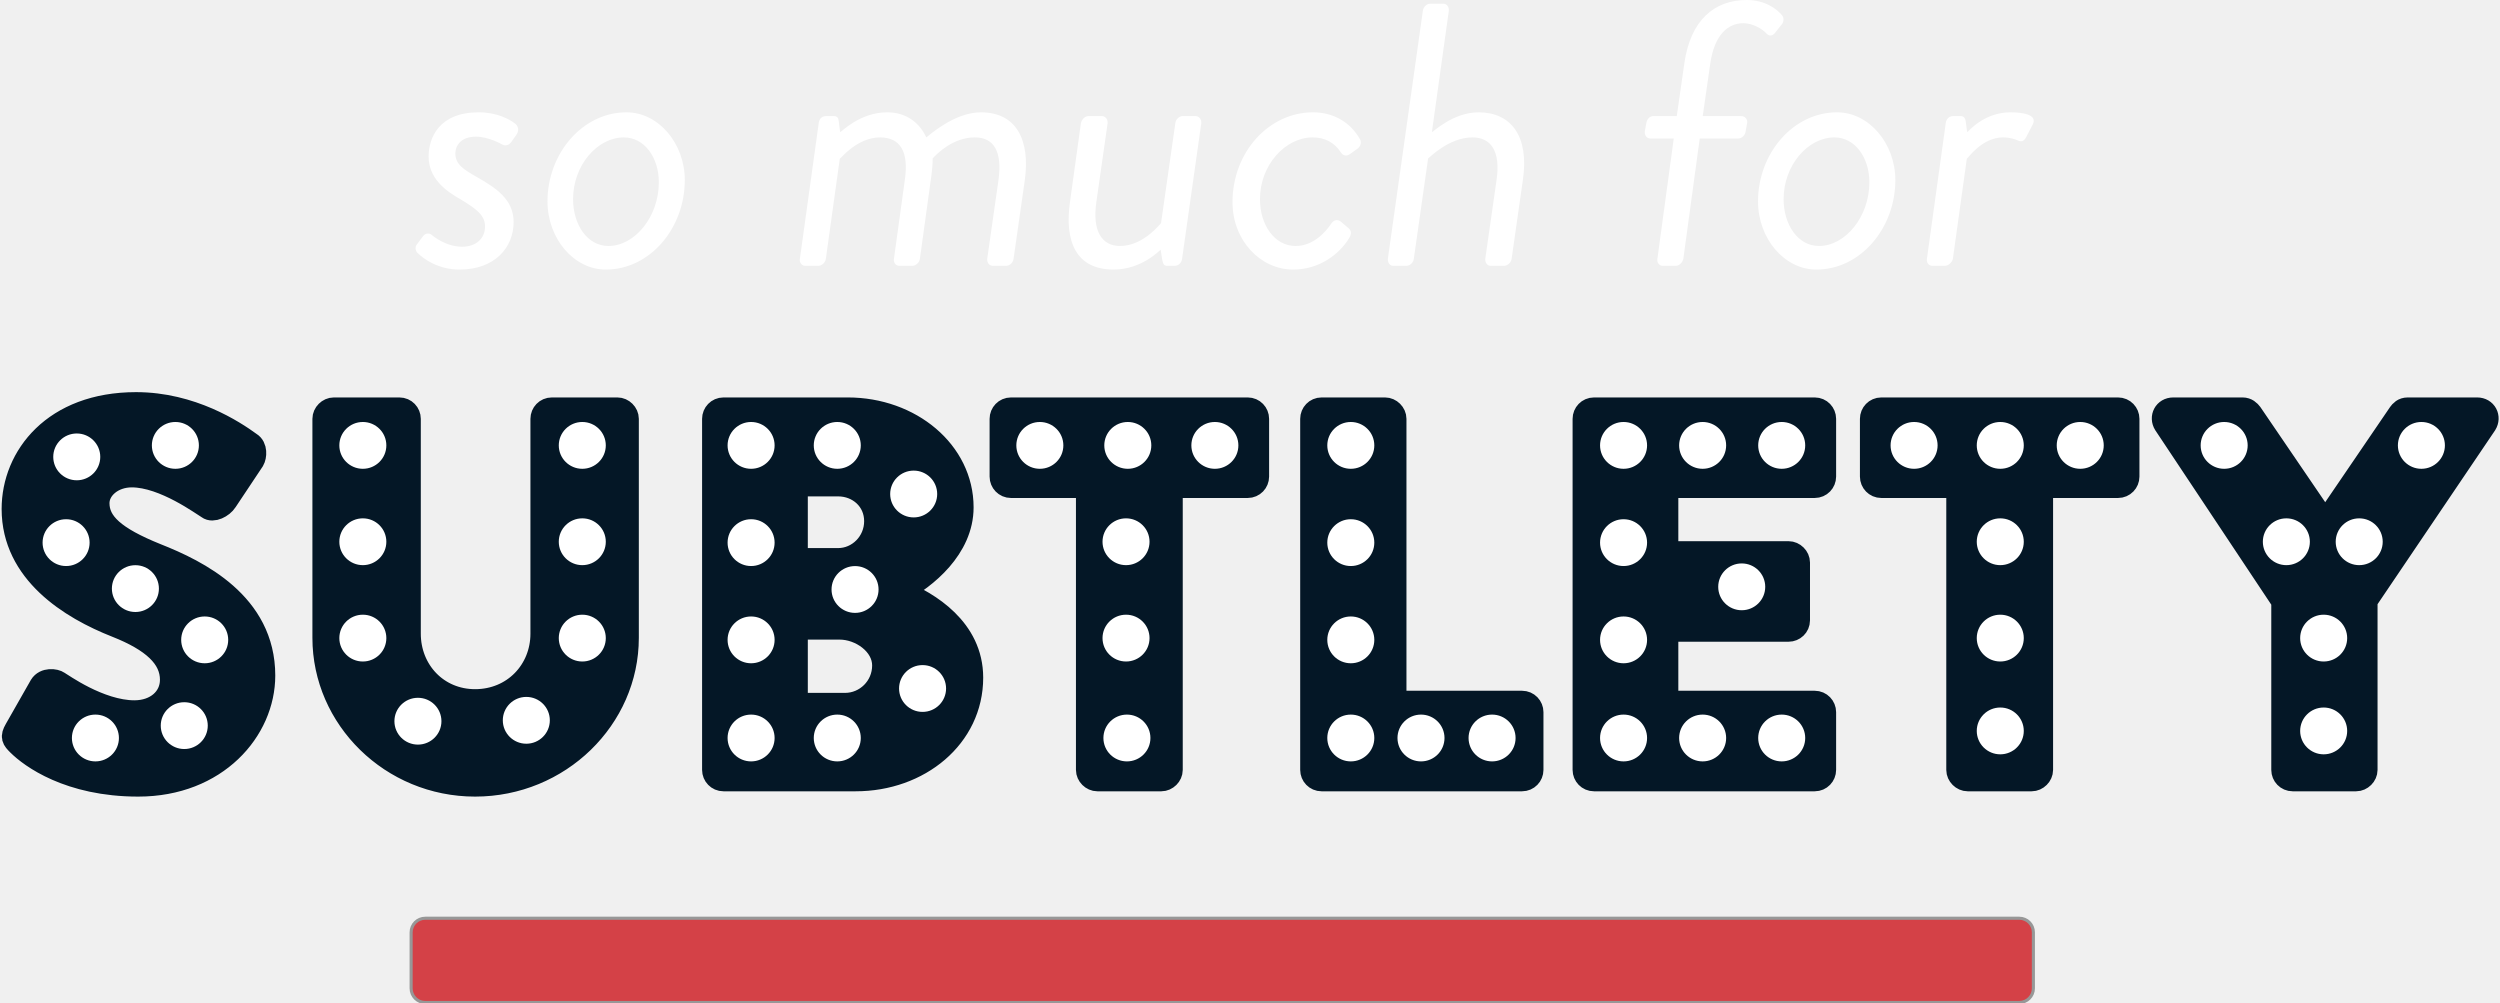
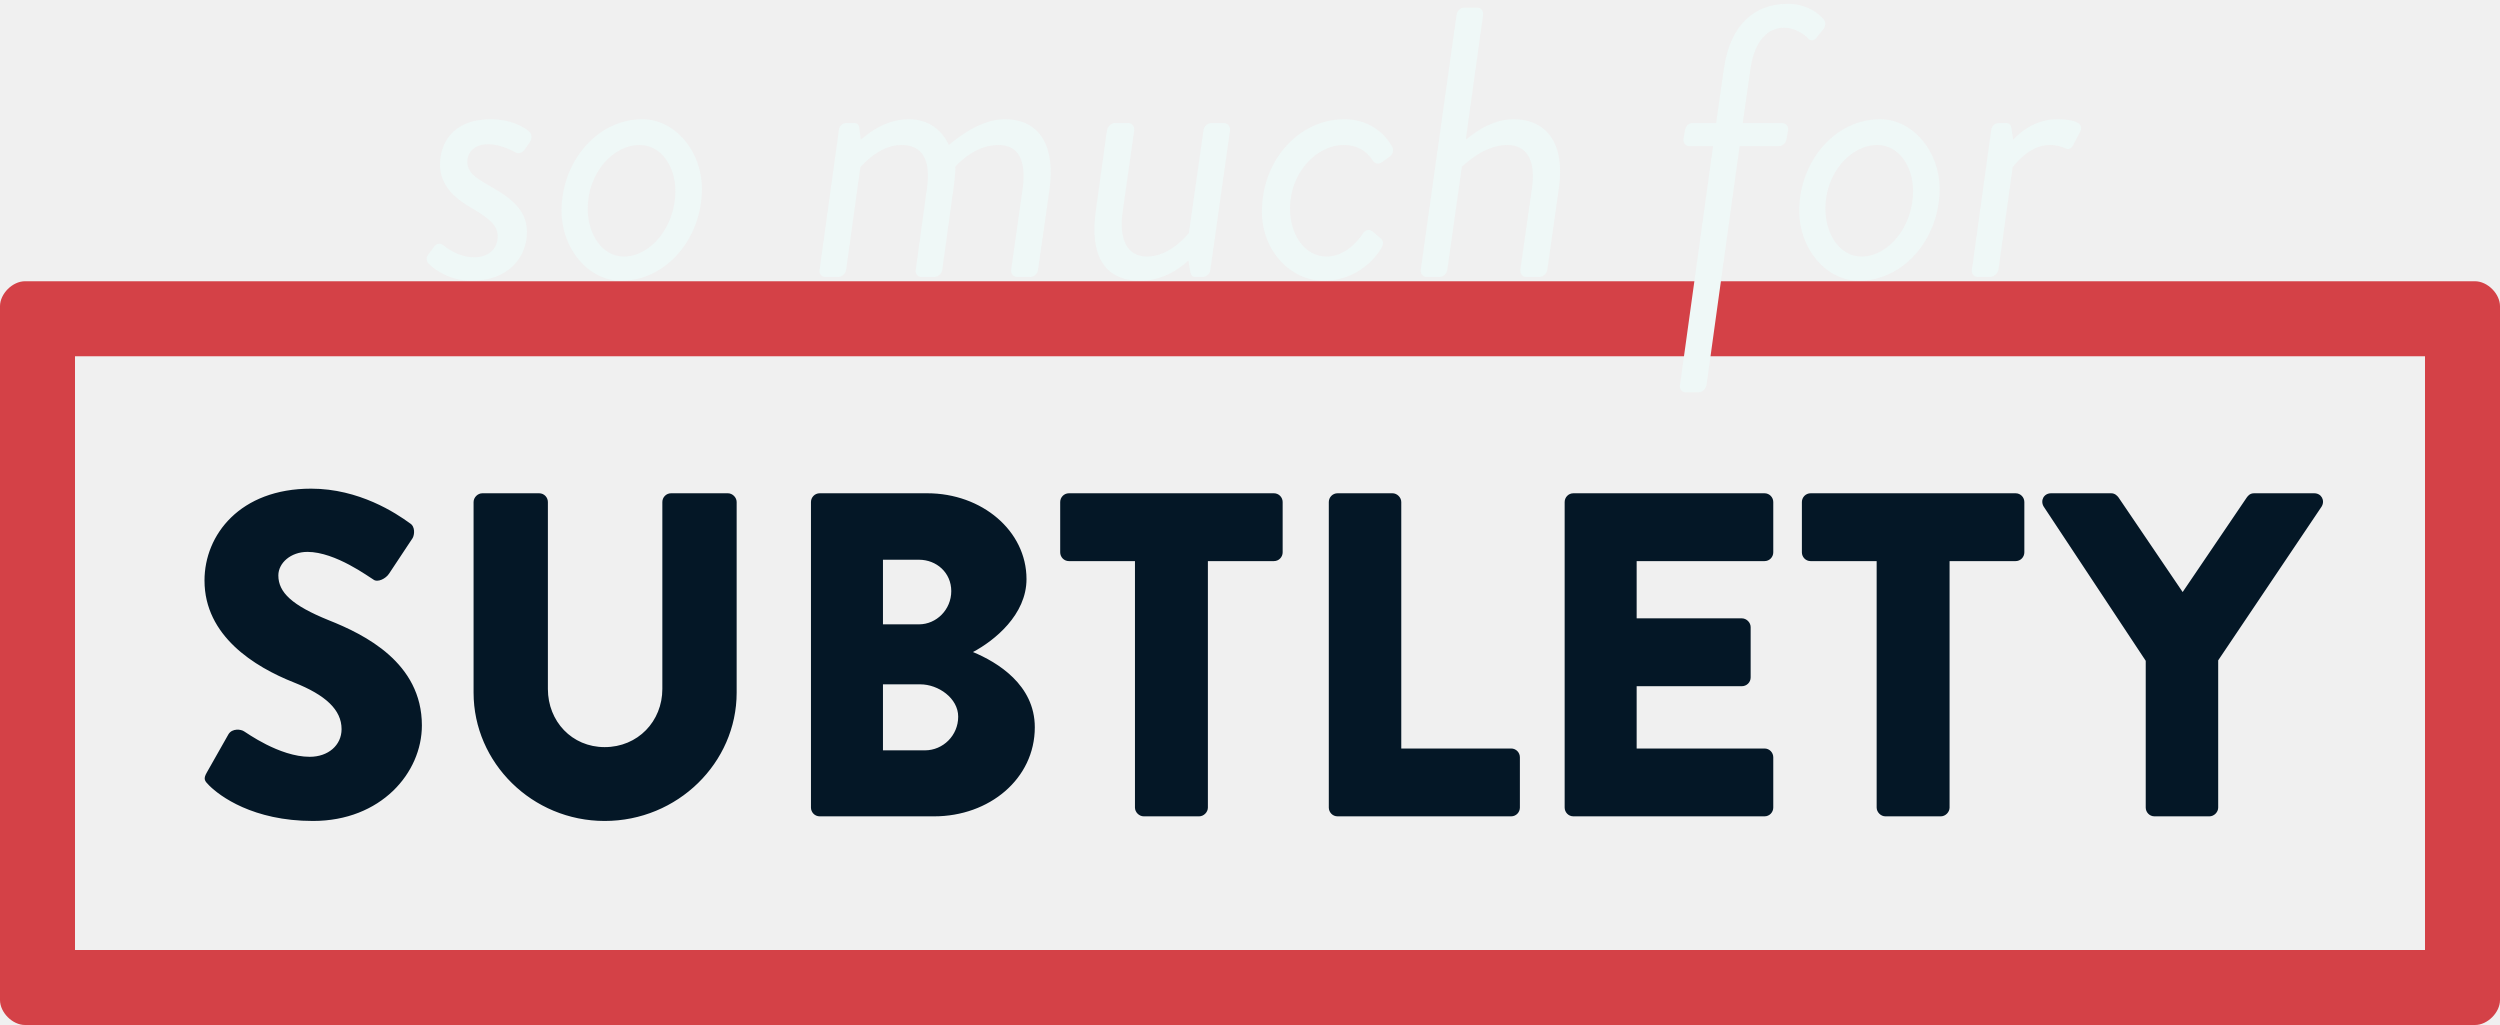
- <svg xmlns="http://www.w3.org/2000/svg" width="404px" height="162px" viewBox="0 0 404 162" version="1.1">
+ <svg xmlns="http://www.w3.org/2000/svg" width="400px" height="164px" viewBox="0 0 400 164" version="1.1">
  <defs />
  <g id="Page-1" stroke="none" stroke-width="1" fill="none" fill-rule="evenodd">
-     <g id="Desktop-Copy-2" transform="translate(-598, -88)">
-       <g id="Group-2" transform="translate(598, 88)">
-         <path d="M67.441,40.84 C68.474,41.869 70.845,43.563 74.249,43.563 C80.024,43.563 83.003,39.933 83.003,35.879 C83.003,32.188 80.085,30.313 76.863,28.497 C74.979,27.408 73.581,26.561 73.581,24.807 C73.581,23.657 74.371,22.084 76.924,22.084 C78.93,22.084 81.058,23.294 81.058,23.294 C81.544,23.597 82.152,23.597 82.638,22.931 L83.489,21.721 C83.915,21.055 83.733,20.39 83.307,20.027 C82.334,19.24 80.267,18.151 77.35,18.151 C70.967,18.151 69.264,22.266 69.264,25.291 C69.264,28.739 71.878,30.797 74.492,32.249 C77.106,33.822 78.383,34.85 78.383,36.605 C78.383,38.541 76.924,39.872 74.675,39.872 C71.939,39.872 69.812,37.997 69.812,37.997 C69.325,37.573 68.717,37.694 68.353,38.178 L67.319,39.57 C67.015,39.993 67.198,40.598 67.441,40.84 L67.441,40.84 Z M88.474,32.551 C88.474,38.541 92.729,43.563 97.897,43.563 C105.009,43.563 110.663,36.908 110.663,29.103 C110.663,23.173 106.407,18.151 101.24,18.151 C94.128,18.151 88.474,24.807 88.474,32.551 L88.474,32.551 Z M98.322,39.751 C94.918,39.751 92.608,36.303 92.608,32.188 C92.608,26.682 96.559,22.205 100.815,22.205 C104.158,22.205 106.468,25.472 106.468,29.466 C106.468,35.032 102.578,39.751 98.322,39.751 L98.322,39.751 Z M129.264,41.808 C129.143,42.413 129.568,42.958 130.116,42.958 L132.243,42.958 C132.79,42.958 133.398,42.413 133.459,41.808 L135.708,25.654 C135.83,25.654 138.505,22.205 142.213,22.205 C145.435,22.205 146.894,24.444 146.225,29.042 L144.462,41.808 C144.34,42.413 144.766,42.958 145.313,42.958 L147.441,42.958 C147.988,42.958 148.596,42.413 148.657,41.808 L150.419,29.042 C150.602,27.771 150.723,26.622 150.723,25.593 C151.453,24.807 154.006,22.205 157.532,22.205 C160.632,22.205 161.97,24.504 161.362,29.042 L159.538,41.808 C159.477,42.413 159.842,42.958 160.45,42.958 L162.578,42.958 C163.185,42.958 163.733,42.413 163.793,41.808 L165.617,29.042 C166.468,22.75 164.34,18.151 158.505,18.151 C154.188,18.151 150.055,21.963 149.69,22.205 C148.657,19.966 146.59,18.151 143.368,18.151 C138.93,18.151 135.951,21.358 135.769,21.358 L135.526,19.482 C135.465,18.998 135.222,18.756 134.736,18.756 L133.52,18.756 C132.729,18.756 132.365,19.301 132.304,19.906 L129.264,41.808 Z M179.964,43.563 C184.462,43.563 187.38,40.477 187.562,40.356 L187.805,41.929 C187.927,42.534 188.049,42.958 188.596,42.958 L189.812,42.958 C190.48,42.958 190.967,42.413 191.027,41.808 L194.128,19.906 C194.188,19.301 193.763,18.756 193.216,18.756 L191.149,18.756 C190.541,18.756 189.994,19.301 189.933,19.906 L187.623,36.061 C187.562,36.061 184.827,39.751 180.997,39.751 C178.018,39.751 176.498,37.271 177.167,32.672 L178.991,19.906 C179.052,19.301 178.626,18.756 178.079,18.756 L175.891,18.756 C175.343,18.756 174.796,19.301 174.675,19.906 L172.912,32.612 C172,39.025 173.884,43.563 179.964,43.563 L179.964,43.563 Z M199.173,32.672 C199.173,38.904 203.733,43.563 208.96,43.563 C213.216,43.563 216.438,41.082 218.018,38.481 C218.383,37.876 218.444,37.331 217.957,36.908 L216.681,35.818 C216.134,35.395 215.526,35.516 215.1,36.182 C214.371,37.271 212.365,39.751 209.386,39.751 C205.921,39.751 203.611,36.303 203.611,32.188 C203.611,26.622 207.745,22.205 212.122,22.205 C214.188,22.205 215.708,23.113 216.681,24.625 C216.985,25.109 217.532,25.351 218.201,24.867 L219.295,24.081 C219.842,23.718 220.085,23.052 219.781,22.508 C218.201,19.724 215.465,18.151 212.182,18.151 C205.07,18.151 199.173,24.565 199.173,32.672 L199.173,32.672 Z M224.28,41.808 C224.219,42.413 224.584,42.958 225.131,42.958 L227.258,42.958 C227.866,42.958 228.413,42.413 228.474,41.808 L230.784,25.593 C230.906,25.593 234.067,22.205 237.957,22.205 C240.936,22.205 242.517,24.444 241.848,29.042 L240.024,41.808 C239.964,42.413 240.328,42.958 240.875,42.958 L243.064,42.958 C243.611,42.958 244.219,42.413 244.28,41.808 L246.103,29.042 C247.137,21.963 244.158,18.151 238.93,18.151 C234.796,18.151 231.574,21.358 231.392,21.358 L234.128,1.755 C234.188,1.15 233.824,0.605 233.277,0.605 L231.088,0.605 C230.541,0.605 229.994,1.15 229.933,1.755 L224.28,41.808 Z M267.836,41.808 C267.714,42.413 268.14,42.958 268.687,42.958 L270.815,42.958 C271.362,42.958 271.909,42.413 272.03,41.808 L274.675,22.387 L280.875,22.387 C281.483,22.387 282.03,21.842 282.091,21.237 L282.334,19.906 C282.456,19.24 281.97,18.756 281.362,18.756 L275.161,18.756 L276.377,10.286 C277.046,5.627 279.234,3.751 281.726,3.751 C283.307,3.751 284.827,4.719 285.435,5.385 C285.86,5.869 286.407,5.869 286.833,5.324 L287.988,3.872 C288.292,3.449 288.292,2.844 287.988,2.481 C287.137,1.452 285.252,0 282.274,0 C277.046,0 273.155,3.267 272.182,10.286 L270.967,18.756 L267.198,18.756 C266.59,18.756 266.164,19.24 266.043,19.906 L265.799,21.237 C265.739,21.842 266.103,22.387 266.711,22.387 L270.48,22.387 L267.836,41.808 Z M284.097,32.551 C284.097,38.541 288.353,43.563 293.52,43.563 C300.632,43.563 306.286,36.908 306.286,29.103 C306.286,23.173 302.03,18.151 296.863,18.151 C289.751,18.151 284.097,24.807 284.097,32.551 L284.097,32.551 Z M293.945,39.751 C290.541,39.751 288.231,36.303 288.231,32.188 C288.231,26.682 292.182,22.205 296.438,22.205 C299.781,22.205 302.091,25.472 302.091,29.466 C302.091,35.032 298.201,39.751 293.945,39.751 L293.945,39.751 Z M311.392,41.808 C311.271,42.413 311.696,42.958 312.243,42.958 L314.249,42.958 C314.857,42.958 315.465,42.413 315.587,41.808 L317.836,25.654 C317.957,25.654 320.267,22.205 323.672,22.205 C324.888,22.205 325.617,22.508 326.043,22.689 C326.59,22.931 327.015,22.931 327.441,22.145 L328.474,20.148 C329.386,18.454 326.65,18.151 324.888,18.151 C320.511,18.151 318.018,21.358 317.897,21.358 L317.653,19.603 C317.593,19.059 317.289,18.756 316.863,18.756 L315.647,18.756 C314.918,18.756 314.492,19.301 314.432,19.906 L311.392,41.808 Z" id="so-much-for" fill="#FFFFFF" />
-         <g id="Group" transform="translate(2, 65.19328)">
-           <path d="M0.948,55.114 C2.929,57.086 9.131,61.714 20.33,61.714 C32.994,61.714 40.66,52.8 40.66,43.971 C40.66,32.314 29.978,27.086 23.259,24.429 C16.454,21.686 13.869,19.286 13.869,16.114 C13.869,13.8 16.195,11.743 19.296,11.743 C24.551,11.743 30.84,16.457 31.615,16.886 C32.391,17.486 33.941,16.714 34.544,15.771 L38.938,9.171 C39.282,8.571 39.454,7.029 38.421,6.429 C35.836,4.543 28.945,0 19.986,0 C6.719,0 0.086,8.571 0.086,17.057 C0.086,27.343 9.39,33.086 16.798,36 C22.656,38.314 25.671,41.057 25.671,44.657 C25.671,47.657 23.173,49.8 19.727,49.8 C14.042,49.8 7.839,45.257 7.495,45.086 C6.892,44.657 5.255,44.486 4.566,45.6 L0.517,52.714 C-0.172,53.914 0.086,54.257 0.948,55.114 L0.948,55.114 Z M50.309,37.886 C50.309,50.914 61.249,61.714 74.774,61.714 C88.385,61.714 99.411,50.914 99.411,37.886 L99.411,2.486 C99.411,1.629 98.636,0.857 97.775,0.857 L87.179,0.857 C86.231,0.857 85.542,1.629 85.542,2.486 L85.542,37.2 C85.542,43.2 80.976,48 74.774,48 C68.658,48 64.178,43.2 64.178,37.2 L64.178,2.486 C64.178,1.629 63.489,0.857 62.541,0.857 L51.945,0.857 C51.084,0.857 50.309,1.629 50.309,2.486 L50.309,37.886 Z M113.281,59.229 C113.281,60.086 113.97,60.857 114.917,60.857 L136.281,60.857 C146.533,60.857 155.061,53.914 155.061,44.314 C155.061,36.429 148.083,32.229 143.518,30.343 C147.566,28.2 153.51,23.4 153.51,16.8 C153.51,7.8 145.154,0.857 134.989,0.857 L114.917,0.857 C113.97,0.857 113.281,1.629 113.281,2.486 L113.281,59.229 Z M126.719,25.2 L126.719,13.2 L133.439,13.2 C136.712,13.2 139.469,15.6 139.469,19.029 C139.469,22.457 136.712,25.2 133.439,25.2 L126.719,25.2 Z M126.719,48.6 L126.719,36.343 L133.697,36.343 C137.057,36.343 140.761,38.914 140.761,42.343 C140.761,45.857 137.918,48.6 134.559,48.6 L126.719,48.6 Z M173.697,59.229 C173.697,60.086 174.472,60.857 175.334,60.857 L185.671,60.857 C186.533,60.857 187.308,60.086 187.308,59.229 L187.308,13.457 L199.627,13.457 C200.574,13.457 201.263,12.686 201.263,11.829 L201.263,2.486 C201.263,1.629 200.574,0.857 199.627,0.857 L161.378,0.857 C160.431,0.857 159.742,1.629 159.742,2.486 L159.742,11.829 C159.742,12.686 160.431,13.457 161.378,13.457 L173.697,13.457 L173.697,59.229 Z M209.935,59.229 C209.935,60.086 210.625,60.857 211.572,60.857 L243.963,60.857 C244.91,60.857 245.599,60.086 245.599,59.229 L245.599,49.886 C245.599,49.029 244.91,48.257 243.963,48.257 L223.46,48.257 L223.46,2.486 C223.46,1.629 222.685,0.857 221.823,0.857 L211.572,0.857 C210.625,0.857 209.935,1.629 209.935,2.486 L209.935,59.229 Z M253.955,59.229 C253.955,60.086 254.645,60.857 255.592,60.857 L291.256,60.857 C292.204,60.857 292.893,60.086 292.893,59.229 L292.893,49.886 C292.893,49.029 292.204,48.257 291.256,48.257 L267.394,48.257 L267.394,36.686 L287.035,36.686 C287.897,36.686 288.672,36 288.672,35.057 L288.672,25.714 C288.672,24.857 287.897,24.086 287.035,24.086 L267.394,24.086 L267.394,13.457 L291.256,13.457 C292.204,13.457 292.893,12.686 292.893,11.829 L292.893,2.486 C292.893,1.629 292.204,0.857 291.256,0.857 L255.592,0.857 C254.645,0.857 253.955,1.629 253.955,2.486 L253.955,59.229 Z M314.343,59.229 C314.343,60.086 315.118,60.857 315.98,60.857 L326.317,60.857 C327.179,60.857 327.954,60.086 327.954,59.229 L327.954,13.457 L340.273,13.457 C341.22,13.457 341.91,12.686 341.91,11.829 L341.91,2.486 C341.91,1.629 341.22,0.857 340.273,0.857 L302.024,0.857 C301.077,0.857 300.388,1.629 300.388,2.486 L300.388,11.829 C300.388,12.686 301.077,13.457 302.024,13.457 L314.343,13.457 L314.343,59.229 Z M366.863,59.229 C366.863,60.086 367.552,60.857 368.5,60.857 L378.751,60.857 C379.612,60.857 380.388,60.086 380.388,59.229 L380.388,31.886 L399.684,3.343 C400.373,2.229 399.684,0.857 398.306,0.857 L387.107,0.857 C386.332,0.857 385.987,1.286 385.729,1.629 L373.754,19.2 L361.78,1.629 C361.522,1.286 361.091,0.857 360.402,0.857 L349.203,0.857 C347.825,0.857 347.136,2.229 347.825,3.343 L366.863,31.971 L366.863,59.229 Z" id="SUBTLETY" stroke="#041726" stroke-width="3.647" fill="#041726" />
-           <ellipse id="Oval-1" fill="#FFFFFF" cx="119.377" cy="6.782" rx="3.799" ry="3.782" />
-           <ellipse id="Oval-1" fill="#FFFFFF" cx="216.29" cy="6.782" rx="3.799" ry="3.782" />
-           <ellipse id="Oval-1" fill="#FFFFFF" cx="216.29" cy="54.067" rx="3.799" ry="3.782" />
-           <ellipse id="Oval-1" fill="#FFFFFF" cx="227.633" cy="54.067" rx="3.799" ry="3.782" />
-           <ellipse id="Oval-1" fill="#FFFFFF" cx="239.119" cy="54.067" rx="3.799" ry="3.782" />
-           <ellipse id="Oval-1" fill="#FFFFFF" cx="216.29" cy="38.21" rx="3.799" ry="3.782" />
-           <ellipse id="Oval-1" fill="#FFFFFF" cx="216.29" cy="22.496" rx="3.799" ry="3.782" />
-           <ellipse id="Oval-1" fill="#FFFFFF" cx="260.368" cy="6.782" rx="3.799" ry="3.782" />
-           <ellipse id="Oval-1" fill="#FFFFFF" cx="260.368" cy="54.067" rx="3.799" ry="3.782" />
-           <ellipse id="Oval-1" fill="#FFFFFF" cx="273.146" cy="54.067" rx="3.799" ry="3.782" />
-           <ellipse id="Oval-1" fill="#FFFFFF" cx="285.924" cy="54.067" rx="3.799" ry="3.782" />
-           <ellipse id="Oval-1" fill="#FFFFFF" cx="273.146" cy="6.782" rx="3.799" ry="3.782" />
-           <ellipse id="Oval-1" fill="#FFFFFF" cx="279.463" cy="29.639" rx="3.799" ry="3.782" />
-           <ellipse id="Oval-1" fill="#FFFFFF" cx="285.924" cy="6.782" rx="3.799" ry="3.782" />
-           <ellipse id="Oval-1" fill="#FFFFFF" cx="260.368" cy="38.21" rx="3.799" ry="3.782" />
-           <ellipse id="Oval-1" fill="#FFFFFF" cx="260.368" cy="22.496" rx="3.799" ry="3.782" />
-           <ellipse id="Oval-1" fill="#FFFFFF" cx="180.253" cy="6.782" rx="3.799" ry="3.782" />
-           <ellipse id="Oval-1" fill="#FFFFFF" cx="194.323" cy="6.782" rx="3.799" ry="3.782" />
-           <ellipse id="Oval-1" fill="#FFFFFF" cx="166.039" cy="6.782" rx="3.799" ry="3.782" />
-           <ellipse id="Oval-1" fill="#FFFFFF" cx="180.11" cy="54.067" rx="3.799" ry="3.782" />
-           <ellipse id="Oval-1" fill="#FFFFFF" cx="179.966" cy="37.924" rx="3.799" ry="3.782" />
-           <ellipse id="Oval-1" fill="#FFFFFF" cx="179.966" cy="22.353" rx="3.799" ry="3.782" />
-           <ellipse id="Oval-1" fill="#FFFFFF" cx="321.244" cy="6.782" rx="3.799" ry="3.782" />
-           <ellipse id="Oval-1" fill="#FFFFFF" cx="334.166" cy="6.782" rx="3.799" ry="3.782" />
-           <ellipse id="Oval-1" fill="#FFFFFF" cx="307.317" cy="6.782" rx="3.799" ry="3.782" />
-           <ellipse id="Oval-1" fill="#FFFFFF" cx="321.244" cy="52.924" rx="3.799" ry="3.782" />
-           <ellipse id="Oval-1" fill="#FFFFFF" cx="321.244" cy="37.924" rx="3.799" ry="3.782" />
-           <ellipse id="Oval-1" fill="#FFFFFF" cx="321.244" cy="22.353" rx="3.799" ry="3.782" />
-           <ellipse id="Oval-1" fill="#FFFFFF" cx="389.298" cy="6.782" rx="3.799" ry="3.782" />
-           <ellipse id="Oval-1" fill="#FFFFFF" cx="373.505" cy="52.924" rx="3.799" ry="3.782" />
-           <ellipse id="Oval-1" fill="#FFFFFF" cx="373.505" cy="37.924" rx="3.799" ry="3.782" />
-           <ellipse id="Oval-1" fill="#FFFFFF" cx="379.248" cy="22.353" rx="3.799" ry="3.782" />
-           <ellipse id="Oval-1" fill="#FFFFFF" cx="357.425" cy="6.782" rx="3.799" ry="3.782" />
-           <ellipse id="Oval-1" fill="#FFFFFF" cx="367.475" cy="22.353" rx="3.799" ry="3.782" />
-           <ellipse id="Oval-1" fill="#FFFFFF" cx="92.098" cy="6.782" rx="3.799" ry="3.782" />
-           <ellipse id="Oval-1" fill="#FFFFFF" cx="83.053" cy="51.21" rx="3.799" ry="3.782" />
-           <ellipse id="Oval-1" fill="#FFFFFF" cx="92.098" cy="37.924" rx="3.799" ry="3.782" />
-           <ellipse id="Oval-1" fill="#FFFFFF" cx="92.098" cy="22.353" rx="3.799" ry="3.782" />
-           <ellipse id="Oval-1" fill="#FFFFFF" cx="56.635" cy="6.782" rx="3.799" ry="3.782" />
-           <ellipse id="Oval-1" fill="#FFFFFF" cx="65.537" cy="51.353" rx="3.799" ry="3.782" />
-           <ellipse id="Oval-1" fill="#FFFFFF" cx="56.635" cy="37.924" rx="3.799" ry="3.782" />
-           <ellipse id="Oval-1" fill="#FFFFFF" cx="56.635" cy="22.353" rx="3.799" ry="3.782" />
-           <ellipse id="Oval-1" fill="#FFFFFF" cx="26.341" cy="6.782" rx="3.799" ry="3.782" />
-           <ellipse id="Oval-1" fill="#FFFFFF" cx="13.419" cy="54.067" rx="3.799" ry="3.782" />
-           <ellipse id="Oval-1" fill="#FFFFFF" cx="27.776" cy="52.067" rx="3.799" ry="3.782" />
-           <ellipse id="Oval-1" fill="#FFFFFF" cx="31.079" cy="38.21" rx="3.799" ry="3.782" />
-           <ellipse id="Oval-1" fill="#FFFFFF" cx="19.88" cy="29.924" rx="3.799" ry="3.782" />
-           <ellipse id="Oval-1" fill="#FFFFFF" cx="8.681" cy="22.496" rx="3.799" ry="3.782" />
-           <ellipse id="Oval-1" fill="#FFFFFF" cx="10.404" cy="8.639" rx="3.799" ry="3.782" />
-           <ellipse id="Oval-1" fill="#FFFFFF" cx="119.377" cy="54.067" rx="3.799" ry="3.782" />
-           <ellipse id="Oval-1" fill="#FFFFFF" cx="133.304" cy="6.782" rx="3.799" ry="3.782" />
-           <ellipse id="Oval-1" fill="#FFFFFF" cx="133.304" cy="54.067" rx="3.799" ry="3.782" />
-           <ellipse id="Oval-1" fill="#FFFFFF" cx="147.087" cy="46.067" rx="3.799" ry="3.782" />
-           <ellipse id="Oval-1" fill="#FFFFFF" cx="119.377" cy="38.21" rx="3.799" ry="3.782" />
-           <ellipse id="Oval-1" fill="#FFFFFF" cx="119.377" cy="22.496" rx="3.799" ry="3.782" />
-           <ellipse id="Oval-1" fill="#FFFFFF" cx="136.176" cy="30.067" rx="3.799" ry="3.782" />
-           <ellipse id="Oval-1" fill="#FFFFFF" cx="145.652" cy="14.639" rx="3.799" ry="3.782" />
-         </g>
-         <rect id="Rectangle-1" stroke="#979797" stroke-width="0.5" fill="#D44147" x="66.438" y="148.387" width="262.158" height="13.613" rx="2.28" />
+     <g id="Artboard-1-Copy-13" transform="translate(-200, -1017)">
+       <g id="Group" transform="translate(200, 1017)">
+         <path d="M4,45 L396,45 C398.002,45 400,47 400,49 L400,160 C400,162.001 398.002,164 396,164 L4,164 C1.998,164 0,162 0,160 L0,49 C0,46.999 1.998,45 4,45 Z M12,57 L388,57 L388,152 L12,152 L12,57 Z" id="Combined-Shape" fill="#D44147" />
+         <path d="M68.554,42.154 C69.6,43.2 72,44.923 75.446,44.923 C81.292,44.923 84.308,41.231 84.308,37.108 C84.308,33.354 81.354,31.446 78.092,29.6 C76.185,28.492 74.769,27.631 74.769,25.846 C74.769,24.677 75.569,23.077 78.154,23.077 C80.185,23.077 82.338,24.308 82.338,24.308 C82.831,24.615 83.446,24.615 83.938,23.938 L84.8,22.708 C85.231,22.031 85.046,21.354 84.615,20.985 C83.631,20.185 81.538,19.077 78.585,19.077 C72.123,19.077 70.4,23.262 70.4,26.338 C70.4,29.846 73.046,31.938 75.692,33.415 C78.338,35.015 79.631,36.062 79.631,37.846 C79.631,39.815 78.154,41.169 75.877,41.169 C73.108,41.169 70.954,39.262 70.954,39.262 C70.462,38.831 69.846,38.954 69.477,39.446 L68.431,40.862 C68.123,41.292 68.308,41.908 68.554,42.154 L68.554,42.154 Z M89.846,33.723 C89.846,39.815 94.154,44.923 99.385,44.923 C106.585,44.923 112.308,38.154 112.308,30.215 C112.308,24.185 108,19.077 102.769,19.077 C95.569,19.077 89.846,25.846 89.846,33.723 L89.846,33.723 Z M99.815,41.046 C96.369,41.046 94.031,37.538 94.031,33.354 C94.031,27.754 98.031,23.2 102.338,23.2 C105.723,23.2 108.062,26.523 108.062,30.585 C108.062,36.246 104.123,41.046 99.815,41.046 L99.815,41.046 Z M131.138,43.138 C131.015,43.754 131.446,44.308 132,44.308 L134.154,44.308 C134.708,44.308 135.323,43.754 135.385,43.138 L137.662,26.708 C137.785,26.708 140.492,23.2 144.246,23.2 C147.508,23.2 148.985,25.477 148.308,30.154 L146.523,43.138 C146.4,43.754 146.831,44.308 147.385,44.308 L149.538,44.308 C150.092,44.308 150.708,43.754 150.769,43.138 L152.554,30.154 C152.738,28.862 152.862,27.692 152.862,26.646 C153.6,25.846 156.185,23.2 159.754,23.2 C162.892,23.2 164.246,25.538 163.631,30.154 L161.785,43.138 C161.723,43.754 162.092,44.308 162.708,44.308 L164.862,44.308 C165.477,44.308 166.031,43.754 166.092,43.138 L167.938,30.154 C168.8,23.754 166.646,19.077 160.738,19.077 C156.369,19.077 152.185,22.954 151.815,23.2 C150.769,20.923 148.677,19.077 145.415,19.077 C140.923,19.077 137.908,22.338 137.723,22.338 L137.477,20.431 C137.415,19.938 137.169,19.692 136.677,19.692 L135.446,19.692 C134.646,19.692 134.277,20.246 134.215,20.862 L131.138,43.138 Z M182.462,44.923 C187.015,44.923 189.969,41.785 190.154,41.662 L190.4,43.262 C190.523,43.877 190.646,44.308 191.2,44.308 L192.431,44.308 C193.108,44.308 193.6,43.754 193.662,43.138 L196.8,20.862 C196.862,20.246 196.431,19.692 195.877,19.692 L193.785,19.692 C193.169,19.692 192.615,20.246 192.554,20.862 L190.215,37.292 C190.154,37.292 187.385,41.046 183.508,41.046 C180.492,41.046 178.954,38.523 179.631,33.846 L181.477,20.862 C181.538,20.246 181.108,19.692 180.554,19.692 L178.338,19.692 C177.785,19.692 177.231,20.246 177.108,20.862 L175.323,33.785 C174.4,40.308 176.308,44.923 182.462,44.923 L182.462,44.923 Z M201.908,33.846 C201.908,40.185 206.523,44.923 211.815,44.923 C216.123,44.923 219.385,42.4 220.985,39.754 C221.354,39.138 221.415,38.585 220.923,38.154 L219.631,37.046 C219.077,36.615 218.462,36.738 218.031,37.415 C217.292,38.523 215.262,41.046 212.246,41.046 C208.738,41.046 206.4,37.538 206.4,33.354 C206.4,27.692 210.585,23.2 215.015,23.2 C217.108,23.2 218.646,24.123 219.631,25.662 C219.938,26.154 220.492,26.4 221.169,25.908 L222.277,25.108 C222.831,24.738 223.077,24.062 222.769,23.508 C221.169,20.677 218.4,19.077 215.077,19.077 C207.877,19.077 201.908,25.6 201.908,33.846 L201.908,33.846 Z M227.323,43.138 C227.262,43.754 227.631,44.308 228.185,44.308 L230.338,44.308 C230.954,44.308 231.508,43.754 231.569,43.138 L233.908,26.646 C234.031,26.646 237.231,23.2 241.169,23.2 C244.185,23.2 245.785,25.477 245.108,30.154 L243.262,43.138 C243.2,43.754 243.569,44.308 244.123,44.308 L246.338,44.308 C246.892,44.308 247.508,43.754 247.569,43.138 L249.415,30.154 C250.462,22.954 247.446,19.077 242.154,19.077 C237.969,19.077 234.708,22.338 234.523,22.338 L237.292,2.4 C237.354,1.785 236.985,1.231 236.431,1.231 L234.215,1.231 C233.662,1.231 233.108,1.785 233.046,2.4 L227.323,43.138 Z M268.8,61.6 C268.677,62.215 269.108,62.769 269.662,62.769 L271.815,62.769 C272.369,62.769 272.923,62.215 273.046,61.6 L278.338,23.385 L284.615,23.385 C285.231,23.385 285.785,22.831 285.846,22.215 L286.092,20.862 C286.215,20.185 285.723,19.692 285.108,19.692 L278.831,19.692 L280.062,11.077 C280.738,6.338 282.954,4.431 285.477,4.431 C287.077,4.431 288.615,5.415 289.231,6.092 C289.662,6.585 290.215,6.585 290.646,6.031 L291.815,4.554 C292.123,4.123 292.123,3.508 291.815,3.138 C290.954,2.092 289.046,0.615 286.031,0.615 C280.738,0.615 276.8,3.938 275.815,11.077 L274.585,19.692 L270.769,19.692 C270.154,19.692 269.723,20.185 269.6,20.862 L269.354,22.215 C269.292,22.831 269.662,23.385 270.277,23.385 L274.092,23.385 L268.8,61.6 Z M287.877,33.723 C287.877,39.815 292.185,44.923 297.415,44.923 C304.615,44.923 310.338,38.154 310.338,30.215 C310.338,24.185 306.031,19.077 300.8,19.077 C293.6,19.077 287.877,25.846 287.877,33.723 L287.877,33.723 Z M297.846,41.046 C294.4,41.046 292.062,37.538 292.062,33.354 C292.062,27.754 296.062,23.2 300.369,23.2 C303.754,23.2 306.092,26.523 306.092,30.585 C306.092,36.246 302.154,41.046 297.846,41.046 L297.846,41.046 Z M315.508,43.138 C315.385,43.754 315.815,44.308 316.369,44.308 L318.4,44.308 C319.015,44.308 319.631,43.754 319.754,43.138 L322.031,26.708 C322.154,26.708 324.492,23.2 327.938,23.2 C329.169,23.2 329.908,23.508 330.338,23.692 C330.892,23.938 331.323,23.938 331.754,23.138 L332.8,21.108 C333.723,19.385 330.954,19.077 329.169,19.077 C324.738,19.077 322.215,22.338 322.092,22.338 L321.846,20.554 C321.785,20 321.477,19.692 321.046,19.692 L319.815,19.692 C319.077,19.692 318.646,20.246 318.585,20.862 L315.508,43.138 Z" id="so-much-for" fill="#EFF8F7" />
+         <path d="M33.458,125.668 C35.157,127.366 40.474,131.354 50.074,131.354 C60.929,131.354 67.502,123.674 67.502,116.068 C67.502,106.025 58.345,101.52 52.585,99.231 C46.751,96.868 44.535,94.8 44.535,92.068 C44.535,90.074 46.529,88.302 49.188,88.302 C53.692,88.302 59.083,92.363 59.748,92.732 C60.412,93.249 61.742,92.585 62.258,91.772 L66.025,86.086 C66.32,85.569 66.468,84.24 65.582,83.723 C63.366,82.098 57.458,78.185 49.778,78.185 C38.406,78.185 32.72,85.569 32.72,92.88 C32.72,101.742 40.695,106.689 47.046,109.2 C52.068,111.194 54.652,113.557 54.652,116.658 C54.652,119.243 52.511,121.089 49.557,121.089 C44.683,121.089 39.366,117.175 39.071,117.028 C38.554,116.658 37.151,116.511 36.56,117.471 L33.089,123.6 C32.498,124.634 32.72,124.929 33.458,125.668 L33.458,125.668 Z M75.772,110.825 C75.772,122.049 85.151,131.354 96.745,131.354 C108.412,131.354 117.865,122.049 117.865,110.825 L117.865,80.326 C117.865,79.588 117.2,78.923 116.462,78.923 L107.378,78.923 C106.566,78.923 105.975,79.588 105.975,80.326 L105.975,110.234 C105.975,115.403 102.062,119.538 96.745,119.538 C91.502,119.538 87.662,115.403 87.662,110.234 L87.662,80.326 C87.662,79.588 87.071,78.923 86.258,78.923 L77.175,78.923 C76.437,78.923 75.772,79.588 75.772,80.326 L75.772,110.825 Z M129.754,129.212 C129.754,129.951 130.345,130.615 131.157,130.615 L149.471,130.615 C158.258,130.615 165.569,124.634 165.569,116.363 C165.569,109.569 159.588,105.951 155.674,104.326 C159.145,102.48 164.24,98.345 164.24,92.658 C164.24,84.905 157.077,78.923 148.363,78.923 L131.157,78.923 C130.345,78.923 129.754,79.588 129.754,80.326 L129.754,129.212 Z M141.274,99.895 L141.274,89.557 L147.034,89.557 C149.84,89.557 152.203,91.625 152.203,94.578 C152.203,97.532 149.84,99.895 147.034,99.895 L141.274,99.895 Z M141.274,120.055 L141.274,109.495 L147.255,109.495 C150.135,109.495 153.311,111.711 153.311,114.665 C153.311,117.692 150.874,120.055 147.994,120.055 L141.274,120.055 Z M181.594,129.212 C181.594,129.951 182.258,130.615 182.997,130.615 L191.858,130.615 C192.597,130.615 193.262,129.951 193.262,129.212 L193.262,89.778 L203.822,89.778 C204.634,89.778 205.225,89.114 205.225,88.375 L205.225,80.326 C205.225,79.588 204.634,78.923 203.822,78.923 L171.034,78.923 C170.222,78.923 169.631,79.588 169.631,80.326 L169.631,88.375 C169.631,89.114 170.222,89.778 171.034,89.778 L181.594,89.778 L181.594,129.212 Z M212.609,129.212 C212.609,129.951 213.2,130.615 214.012,130.615 L241.778,130.615 C242.591,130.615 243.182,129.951 243.182,129.212 L243.182,121.163 C243.182,120.425 242.591,119.76 241.778,119.76 L224.203,119.76 L224.203,80.326 C224.203,79.588 223.538,78.923 222.8,78.923 L214.012,78.923 C213.2,78.923 212.609,79.588 212.609,80.326 L212.609,129.212 Z M250.345,129.212 C250.345,129.951 250.935,130.615 251.748,130.615 L282.32,130.615 C283.132,130.615 283.723,129.951 283.723,129.212 L283.723,121.163 C283.723,120.425 283.132,119.76 282.32,119.76 L261.865,119.76 L261.865,109.791 L278.702,109.791 C279.44,109.791 280.105,109.2 280.105,108.388 L280.105,100.338 C280.105,99.6 279.44,98.935 278.702,98.935 L261.865,98.935 L261.865,89.778 L282.32,89.778 C283.132,89.778 283.723,89.114 283.723,88.375 L283.723,80.326 C283.723,79.588 283.132,78.923 282.32,78.923 L251.748,78.923 C250.935,78.923 250.345,79.588 250.345,80.326 L250.345,129.212 Z M300.265,129.212 C300.265,129.951 300.929,130.615 301.668,130.615 L310.529,130.615 C311.268,130.615 311.932,129.951 311.932,129.212 L311.932,89.778 L322.492,89.778 C323.305,89.778 323.895,89.114 323.895,88.375 L323.895,80.326 C323.895,79.588 323.305,78.923 322.492,78.923 L289.705,78.923 C288.892,78.923 288.302,79.588 288.302,80.326 L288.302,88.375 C288.302,89.114 288.892,89.778 289.705,89.778 L300.265,89.778 L300.265,129.212 Z M343.317,129.212 C343.317,129.951 343.908,130.615 344.72,130.615 L353.508,130.615 C354.246,130.615 354.911,129.951 354.911,129.212 L354.911,105.655 L371.452,81.065 C372.043,80.105 371.452,78.923 370.271,78.923 L360.671,78.923 C360.006,78.923 359.711,79.292 359.489,79.588 L349.225,94.726 L338.96,79.588 C338.738,79.292 338.369,78.923 337.778,78.923 L328.178,78.923 C326.997,78.923 326.406,80.105 326.997,81.065 L343.317,105.729 L343.317,129.212 Z" id="SUBTLETY" fill="#041726" />
      </g>
    </g>
  </g>
</svg>
